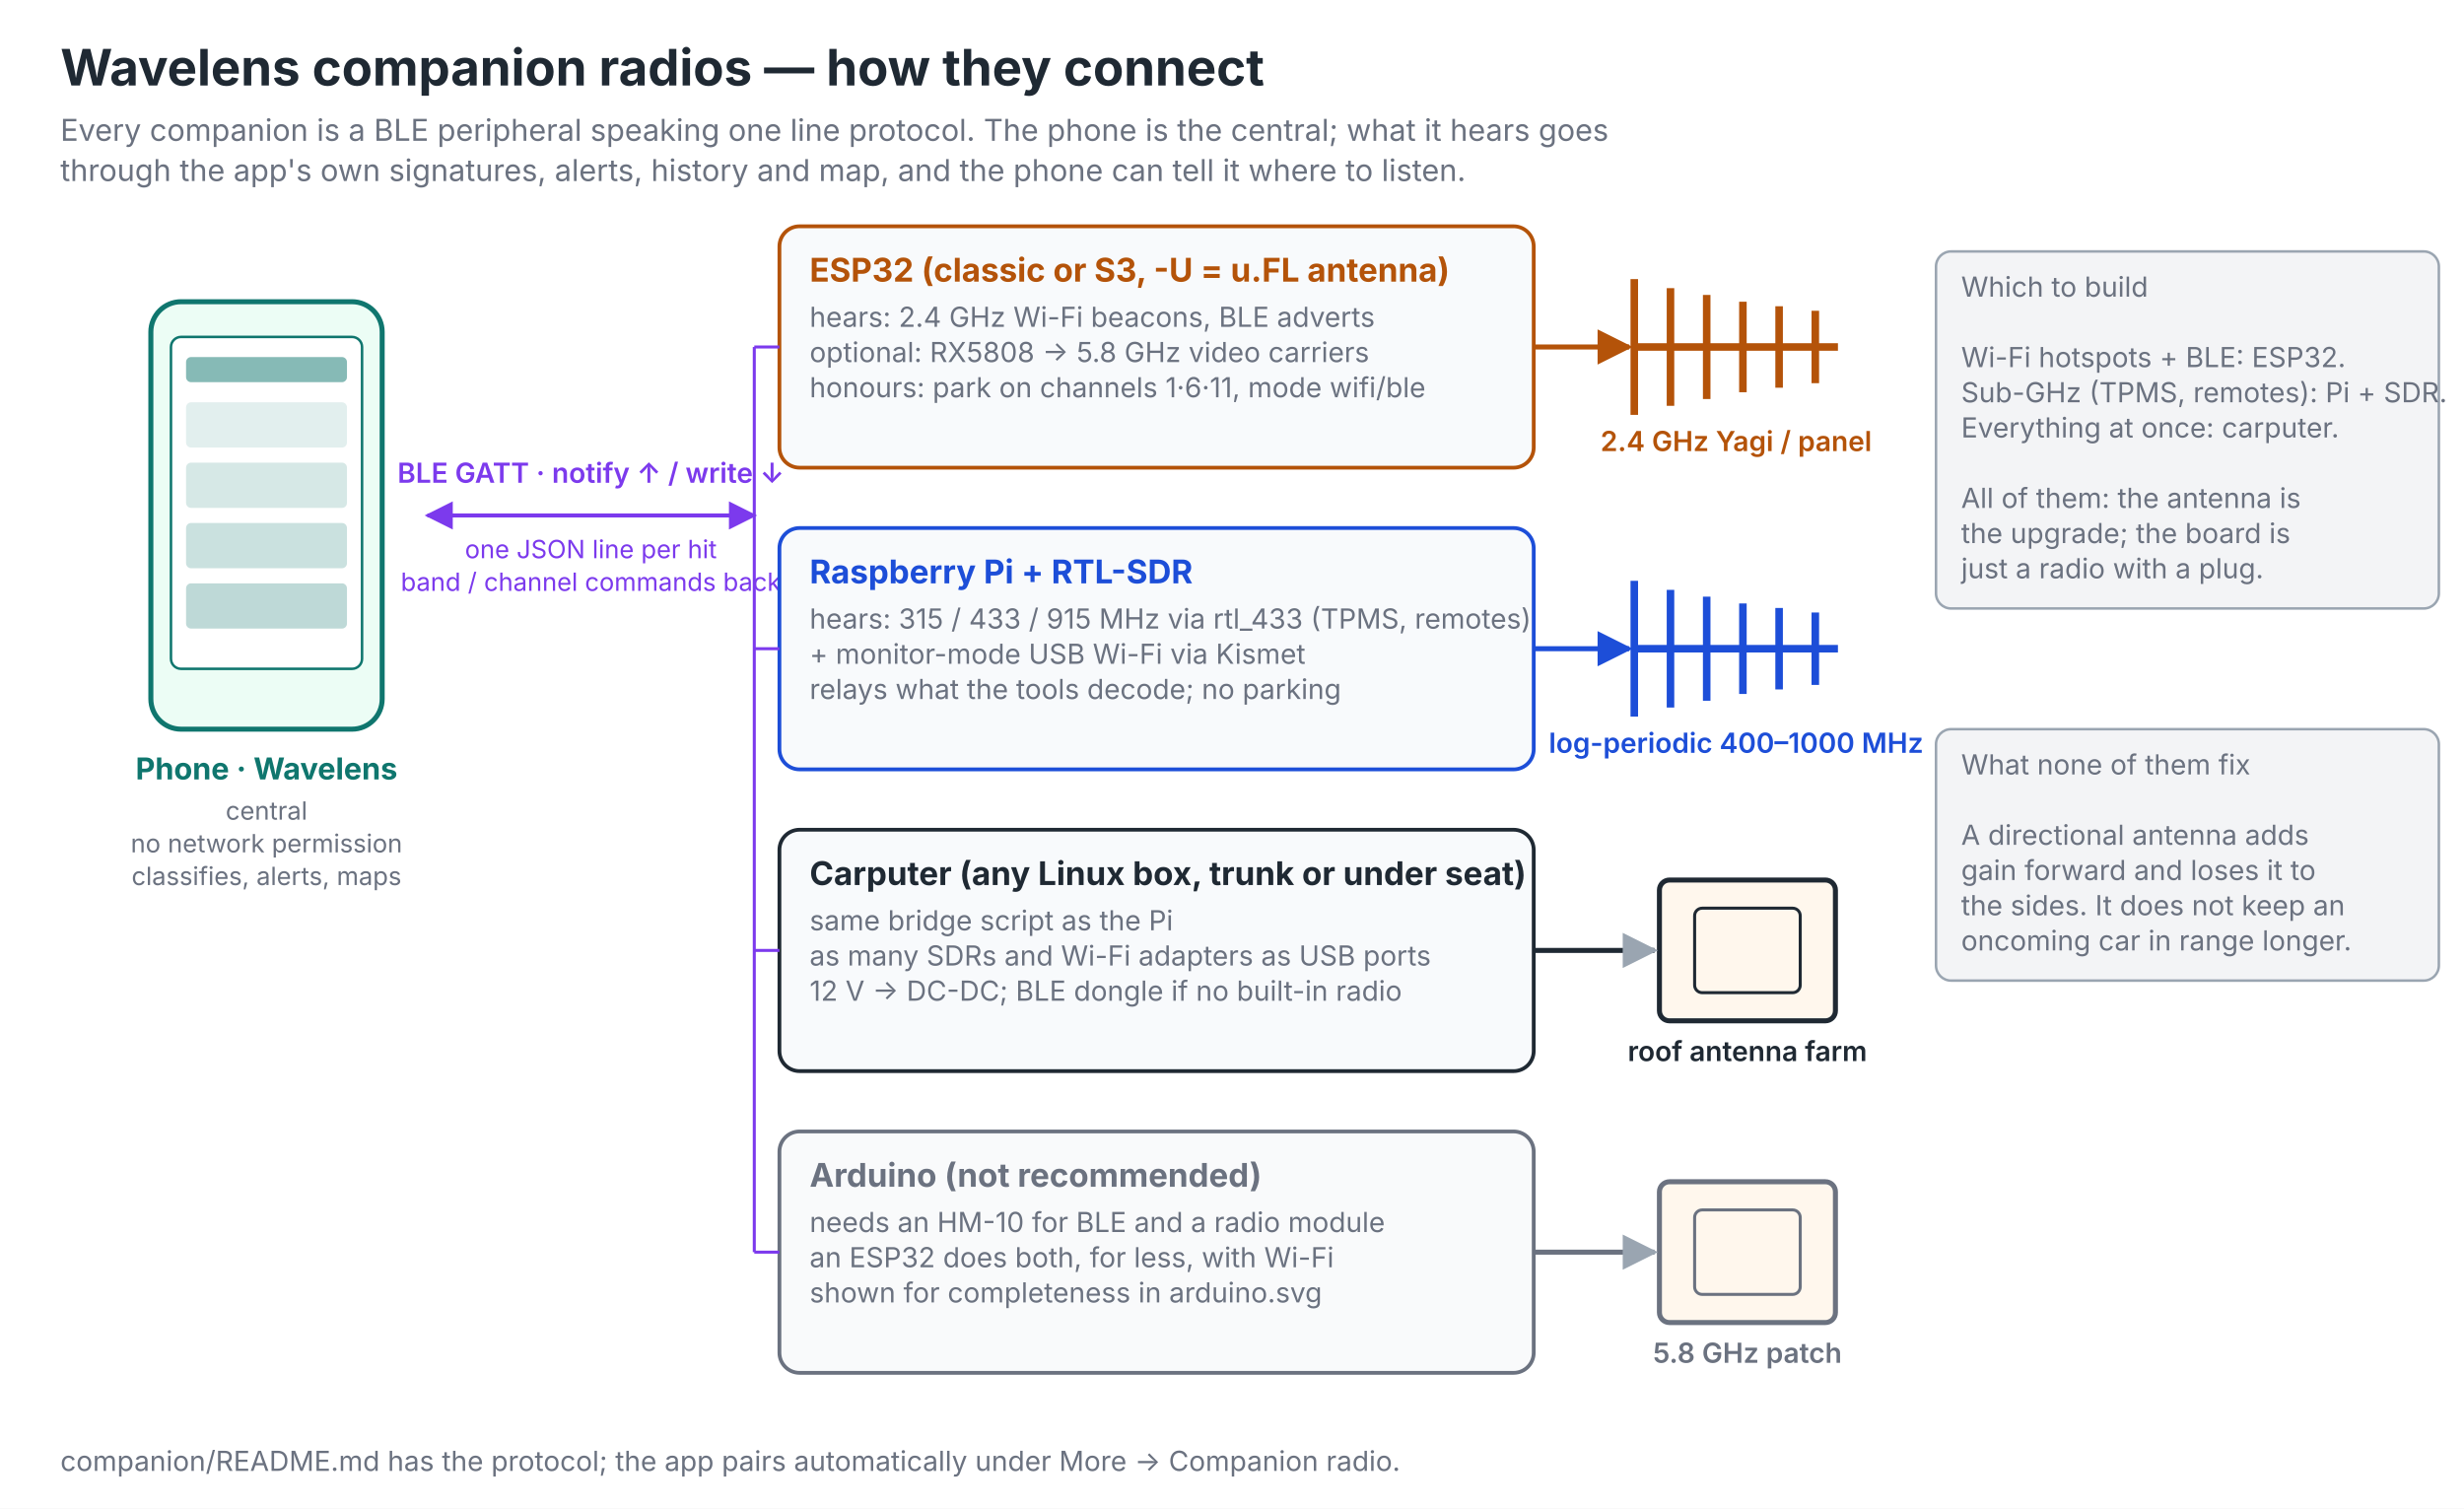
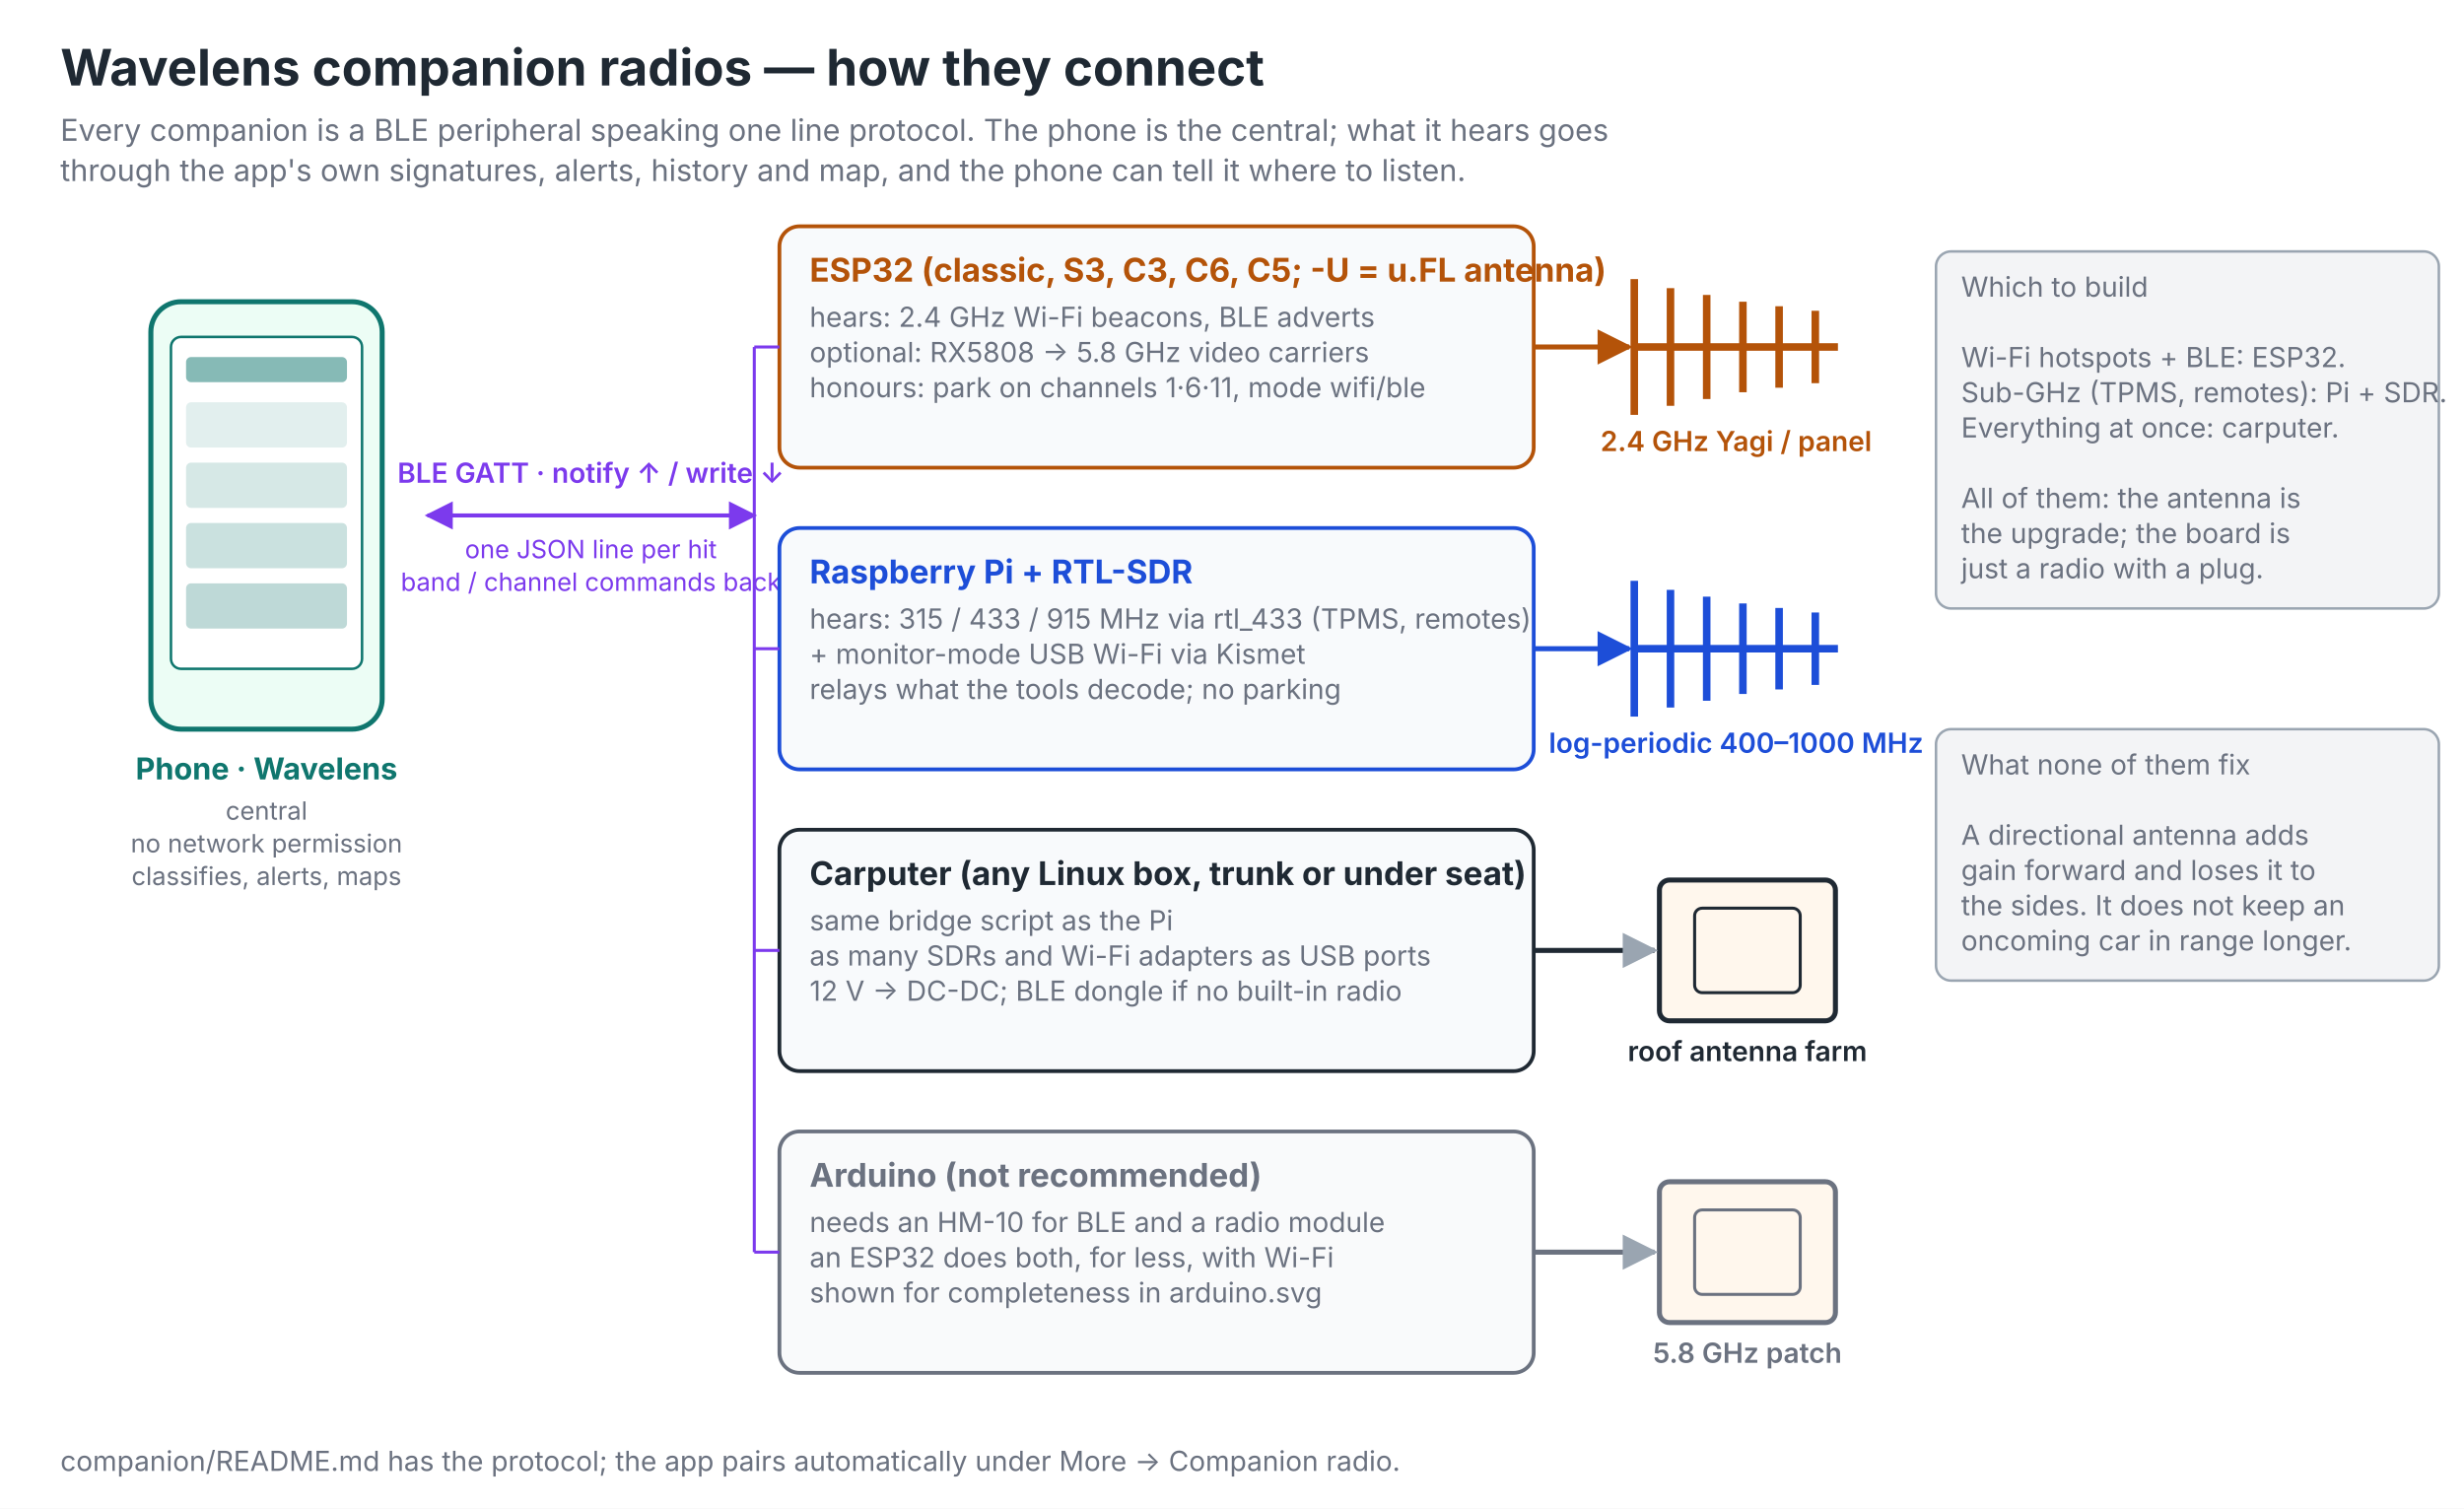
<svg xmlns="http://www.w3.org/2000/svg" viewBox="0 0 980 600" width="980" height="600" font-family="Inter, Helvetica, Arial, sans-serif">
  <defs>
    <marker id="arr" viewBox="0 0 10 10" refX="9" refY="5" markerWidth="7" markerHeight="7" orient="auto-start-reverse">
      <path d="M0,0 L10,5 L0,10 z" fill="#9aa5b1" />
    </marker>
    <marker id="arrb" viewBox="0 0 10 10" refX="9" refY="5" markerWidth="7" markerHeight="7" orient="auto-start-reverse">
      <path d="M0,0 L10,5 L0,10 z" fill="#7c3aed" />
    </marker>
    <marker id="arrr" viewBox="0 0 10 10" refX="9" refY="5" markerWidth="7" markerHeight="7" orient="auto-start-reverse">
      <path d="M0,0 L10,5 L0,10 z" fill="#b45309" />
    </marker>
    <marker id="arrp" viewBox="0 0 10 10" refX="9" refY="5" markerWidth="7" markerHeight="7" orient="auto-start-reverse">
      <path d="M0,0 L10,5 L0,10 z" fill="#b91c1c" />
    </marker>
    <marker id="arrd" viewBox="0 0 10 10" refX="9" refY="5" markerWidth="7" markerHeight="7" orient="auto-start-reverse">
      <path d="M0,0 L10,5 L0,10 z" fill="#1d4ed8" />
    </marker>
  </defs>
  <rect width="980" height="600" fill="#ffffff" />
  <text x="24" y="34" font-size="20" font-weight="700" fill="#1f2933">Wavelens companion radios — how they connect</text>
  <text x="24" y="56" font-size="12" font-weight="400" fill="#6b7280" text-anchor="start">Every companion is a BLE peripheral speaking one line protocol. The phone is the central; what it hears goes</text>
  <text x="24" y="72" font-size="12" font-weight="400" fill="#6b7280" text-anchor="start">through the app's own signatures, alerts, history and map, and the phone can tell it where to listen.</text>
  <rect x="60" y="120" width="92" height="170" rx="12" fill="#ecfdf5" stroke="#0f766e" stroke-width="2" />
  <rect x="68" y="134" width="76" height="132" rx="4" fill="#ffffff" stroke="#0f766e" stroke-width="1" />
  <rect x="74" y="142" width="64" height="10" rx="2" fill="#0f766e" fill-opacity="0.5" />
  <rect x="74" y="160" width="64" height="18" rx="2" fill="#0f766e" fill-opacity="0.12" />
  <rect x="74" y="184" width="64" height="18" rx="2" fill="#0f766e" fill-opacity="0.17" />
  <rect x="74" y="208" width="64" height="18" rx="2" fill="#0f766e" fill-opacity="0.22" />
  <rect x="74" y="232" width="64" height="18" rx="2" fill="#0f766e" fill-opacity="0.27" />
  <text x="106" y="310" font-size="12" font-weight="700" fill="#0f766e" text-anchor="middle">Phone · Wavelens</text>
  <text x="106" y="326" font-size="10" font-weight="400" fill="#6b7280" text-anchor="middle">central</text>
  <text x="106" y="339" font-size="10" font-weight="400" fill="#6b7280" text-anchor="middle">no network permission</text>
  <text x="106" y="352" font-size="10" font-weight="400" fill="#6b7280" text-anchor="middle">classifies, alerts, maps</text>
  <line x1="170" y1="205" x2="300" y2="205" stroke="#7c3aed" stroke-width="1.6" marker-end="url(#arrb)" marker-start="url(#arrb)" />
  <text x="235" y="192" font-size="11" font-weight="600" fill="#7c3aed" text-anchor="middle">BLE GATT · notify ↑ / write ↓</text>
  <text x="235" y="222" font-size="10" font-weight="400" fill="#7c3aed" text-anchor="middle">one JSON line per hit</text>
  <text x="235" y="235" font-size="10" font-weight="400" fill="#7c3aed" text-anchor="middle">band / channel commands back</text>
  <rect x="310" y="90" width="300" height="96" rx="8" fill="#f8fafc" stroke="#b45309" stroke-width="1.5" />
-   <text x="322" y="112" font-size="13" font-weight="700" fill="#b45309" text-anchor="start">ESP32 (classic or S3, -U = u.FL antenna)</text>
+   <text x="322" y="112" font-size="13" font-weight="700" fill="#b45309" text-anchor="start">ESP32 (classic, S3, C3, C6, C5; -U = u.FL antenna)</text>
  <text x="322" y="130" font-size="11" font-weight="400" fill="#6b7280" text-anchor="start">hears: 2.4 GHz Wi-Fi beacons, BLE adverts</text>
  <text x="322" y="144" font-size="11" font-weight="400" fill="#6b7280" text-anchor="start">optional: RX5808 → 5.8 GHz video carriers</text>
  <text x="322" y="158" font-size="11" font-weight="400" fill="#6b7280" text-anchor="start">honours: park on channels 1·6·11, mode wifi/ble</text>
  <line x1="650" y1="138" x2="731.0" y2="138" stroke="#b45309" stroke-width="3" />
  <line x1="650.0" y1="111.0" x2="650.0" y2="165.0" stroke="#b45309" stroke-width="3" />
  <line x1="664.4" y1="114.6" x2="664.4" y2="161.4" stroke="#b45309" stroke-width="3" />
  <line x1="678.8" y1="117.3" x2="678.8" y2="158.7" stroke="#b45309" stroke-width="3" />
  <line x1="693.2" y1="120.0" x2="693.2" y2="156.0" stroke="#b45309" stroke-width="3" />
  <line x1="707.6" y1="121.8" x2="707.6" y2="154.2" stroke="#b45309" stroke-width="3" />
  <line x1="722.0" y1="123.6" x2="722.0" y2="152.4" stroke="#b45309" stroke-width="3" />
  <text x="690.5" y="179.4" font-size="11" font-weight="600" fill="#b45309" text-anchor="middle">2.4 GHz Yagi / panel</text>
  <line x1="610" y1="138" x2="648" y2="138" stroke="#b45309" stroke-width="2" marker-end="url(#arrr)" />
  <rect x="310" y="210" width="300" height="96" rx="8" fill="#f8fafc" stroke="#1d4ed8" stroke-width="1.5" />
  <text x="322" y="232" font-size="13" font-weight="700" fill="#1d4ed8" text-anchor="start">Raspberry Pi + RTL-SDR</text>
  <text x="322" y="250" font-size="11" font-weight="400" fill="#6b7280" text-anchor="start">hears: 315 / 433 / 915 MHz via rtl_433 (TPMS, remotes)</text>
  <text x="322" y="264" font-size="11" font-weight="400" fill="#6b7280" text-anchor="start">+ monitor-mode USB Wi-Fi via Kismet</text>
  <text x="322" y="278" font-size="11" font-weight="400" fill="#6b7280" text-anchor="start">relays what the tools decode; no parking</text>
  <line x1="650" y1="258" x2="731.0" y2="258" stroke="#1d4ed8" stroke-width="3" />
  <line x1="650.0" y1="231.0" x2="650.0" y2="285.0" stroke="#1d4ed8" stroke-width="3" />
  <line x1="664.4" y1="234.6" x2="664.4" y2="281.4" stroke="#1d4ed8" stroke-width="3" />
  <line x1="678.8" y1="237.3" x2="678.8" y2="278.7" stroke="#1d4ed8" stroke-width="3" />
  <line x1="693.2" y1="240.0" x2="693.2" y2="276.0" stroke="#1d4ed8" stroke-width="3" />
  <line x1="707.6" y1="241.8" x2="707.6" y2="274.2" stroke="#1d4ed8" stroke-width="3" />
  <line x1="722.0" y1="243.6" x2="722.0" y2="272.4" stroke="#1d4ed8" stroke-width="3" />
  <text x="690.5" y="299.4" font-size="11" font-weight="600" fill="#1d4ed8" text-anchor="middle">log-periodic 400–1000 MHz</text>
  <line x1="610" y1="258" x2="648" y2="258" stroke="#1d4ed8" stroke-width="2" marker-end="url(#arrd)" />
  <rect x="310" y="330" width="300" height="96" rx="8" fill="#f8fafc" stroke="#1f2933" stroke-width="1.5" />
  <text x="322" y="352" font-size="13" font-weight="700" fill="#1f2933" text-anchor="start">Carputer (any Linux box, trunk or under seat)</text>
  <text x="322" y="370" font-size="11" font-weight="400" fill="#6b7280" text-anchor="start">same bridge script as the Pi</text>
  <text x="322" y="384" font-size="11" font-weight="400" fill="#6b7280" text-anchor="start">as many SDRs and Wi-Fi adapters as USB ports</text>
  <text x="322" y="398" font-size="11" font-weight="400" fill="#6b7280" text-anchor="start">12 V → DC-DC; BLE dongle if no built-in radio</text>
  <rect x="660" y="350" width="70" height="56" rx="4" fill="#fff7ed" stroke="#1f2933" stroke-width="2" />
  <rect x="674.0" y="361.2" width="42.0" height="33.6" rx="3" fill="none" stroke="#1f2933" stroke-width="1.2" />
  <text x="695.0" y="422" font-size="11" font-weight="600" fill="#1f2933" text-anchor="middle">roof antenna farm</text>
  <line x1="610" y1="378" x2="658" y2="378" stroke="#1f2933" stroke-width="2" marker-end="url(#arr)" />
  <rect x="310" y="450" width="300" height="96" rx="8" fill="#f9fafb" stroke="#6b7280" stroke-width="1.5" />
  <text x="322" y="472" font-size="13" font-weight="700" fill="#6b7280" text-anchor="start">Arduino (not recommended)</text>
  <text x="322" y="490" font-size="11" font-weight="400" fill="#6b7280" text-anchor="start">needs an HM-10 for BLE and a radio module</text>
  <text x="322" y="504" font-size="11" font-weight="400" fill="#6b7280" text-anchor="start">an ESP32 does both, for less, with Wi-Fi</text>
  <text x="322" y="518" font-size="11" font-weight="400" fill="#6b7280" text-anchor="start">shown for completeness in arduino.svg</text>
  <rect x="660" y="470" width="70" height="56" rx="4" fill="#fff7ed" stroke="#6b7280" stroke-width="2" />
  <rect x="674.0" y="481.2" width="42.0" height="33.6" rx="3" fill="none" stroke="#6b7280" stroke-width="1.2" />
  <text x="695.0" y="542" font-size="11" font-weight="600" fill="#6b7280" text-anchor="middle">5.8 GHz patch</text>
  <line x1="610" y1="498" x2="658" y2="498" stroke="#6b7280" stroke-width="2" marker-end="url(#arr)" />
  <path d="M300,138 L300,498" fill="none" stroke="#7c3aed" stroke-width="1.2" />
  <path d="M300,138 L310,138" fill="none" stroke="#7c3aed" stroke-width="1.2" />
  <path d="M300,258 L310,258" fill="none" stroke="#7c3aed" stroke-width="1.2" />
  <path d="M300,378 L310,378" fill="none" stroke="#7c3aed" stroke-width="1.2" />
  <path d="M300,498 L310,498" fill="none" stroke="#7c3aed" stroke-width="1.2" />
  <rect x="770" y="100" width="200" height="142" rx="6" fill="#f3f4f6" stroke="#9aa5b1" stroke-width="1" />
  <text x="780" y="118" font-size="11" font-weight="400" fill="#6b7280" text-anchor="start">Which to build</text>
  <text x="780" y="132" font-size="11" font-weight="400" fill="#6b7280" text-anchor="start" />
  <text x="780" y="146" font-size="11" font-weight="400" fill="#6b7280" text-anchor="start">Wi-Fi hotspots + BLE: ESP32.</text>
  <text x="780" y="160" font-size="11" font-weight="400" fill="#6b7280" text-anchor="start">Sub-GHz (TPMS, remotes): Pi + SDR.</text>
  <text x="780" y="174" font-size="11" font-weight="400" fill="#6b7280" text-anchor="start">Everything at once: carputer.</text>
  <text x="780" y="188" font-size="11" font-weight="400" fill="#6b7280" text-anchor="start" />
  <text x="780" y="202" font-size="11" font-weight="400" fill="#6b7280" text-anchor="start">All of them: the antenna is</text>
  <text x="780" y="216" font-size="11" font-weight="400" fill="#6b7280" text-anchor="start">the upgrade; the board is</text>
  <text x="780" y="230" font-size="11" font-weight="400" fill="#6b7280" text-anchor="start">just a radio with a plug.</text>
  <rect x="770" y="290" width="200" height="100" rx="6" fill="#f3f4f6" stroke="#9aa5b1" stroke-width="1" />
  <text x="780" y="308" font-size="11" font-weight="400" fill="#6b7280" text-anchor="start">What none of them fix</text>
  <text x="780" y="322" font-size="11" font-weight="400" fill="#6b7280" text-anchor="start" />
  <text x="780" y="336" font-size="11" font-weight="400" fill="#6b7280" text-anchor="start">A directional antenna adds</text>
  <text x="780" y="350" font-size="11" font-weight="400" fill="#6b7280" text-anchor="start">gain forward and loses it to</text>
  <text x="780" y="364" font-size="11" font-weight="400" fill="#6b7280" text-anchor="start">the sides. It does not keep an</text>
  <text x="780" y="378" font-size="11" font-weight="400" fill="#6b7280" text-anchor="start">oncoming car in range longer.</text>
  <text x="24" y="585" font-size="11" font-weight="400" fill="#6b7280" text-anchor="start">companion/README.md has the protocol; the app pairs automatically under More → Companion radio.</text>
</svg>
